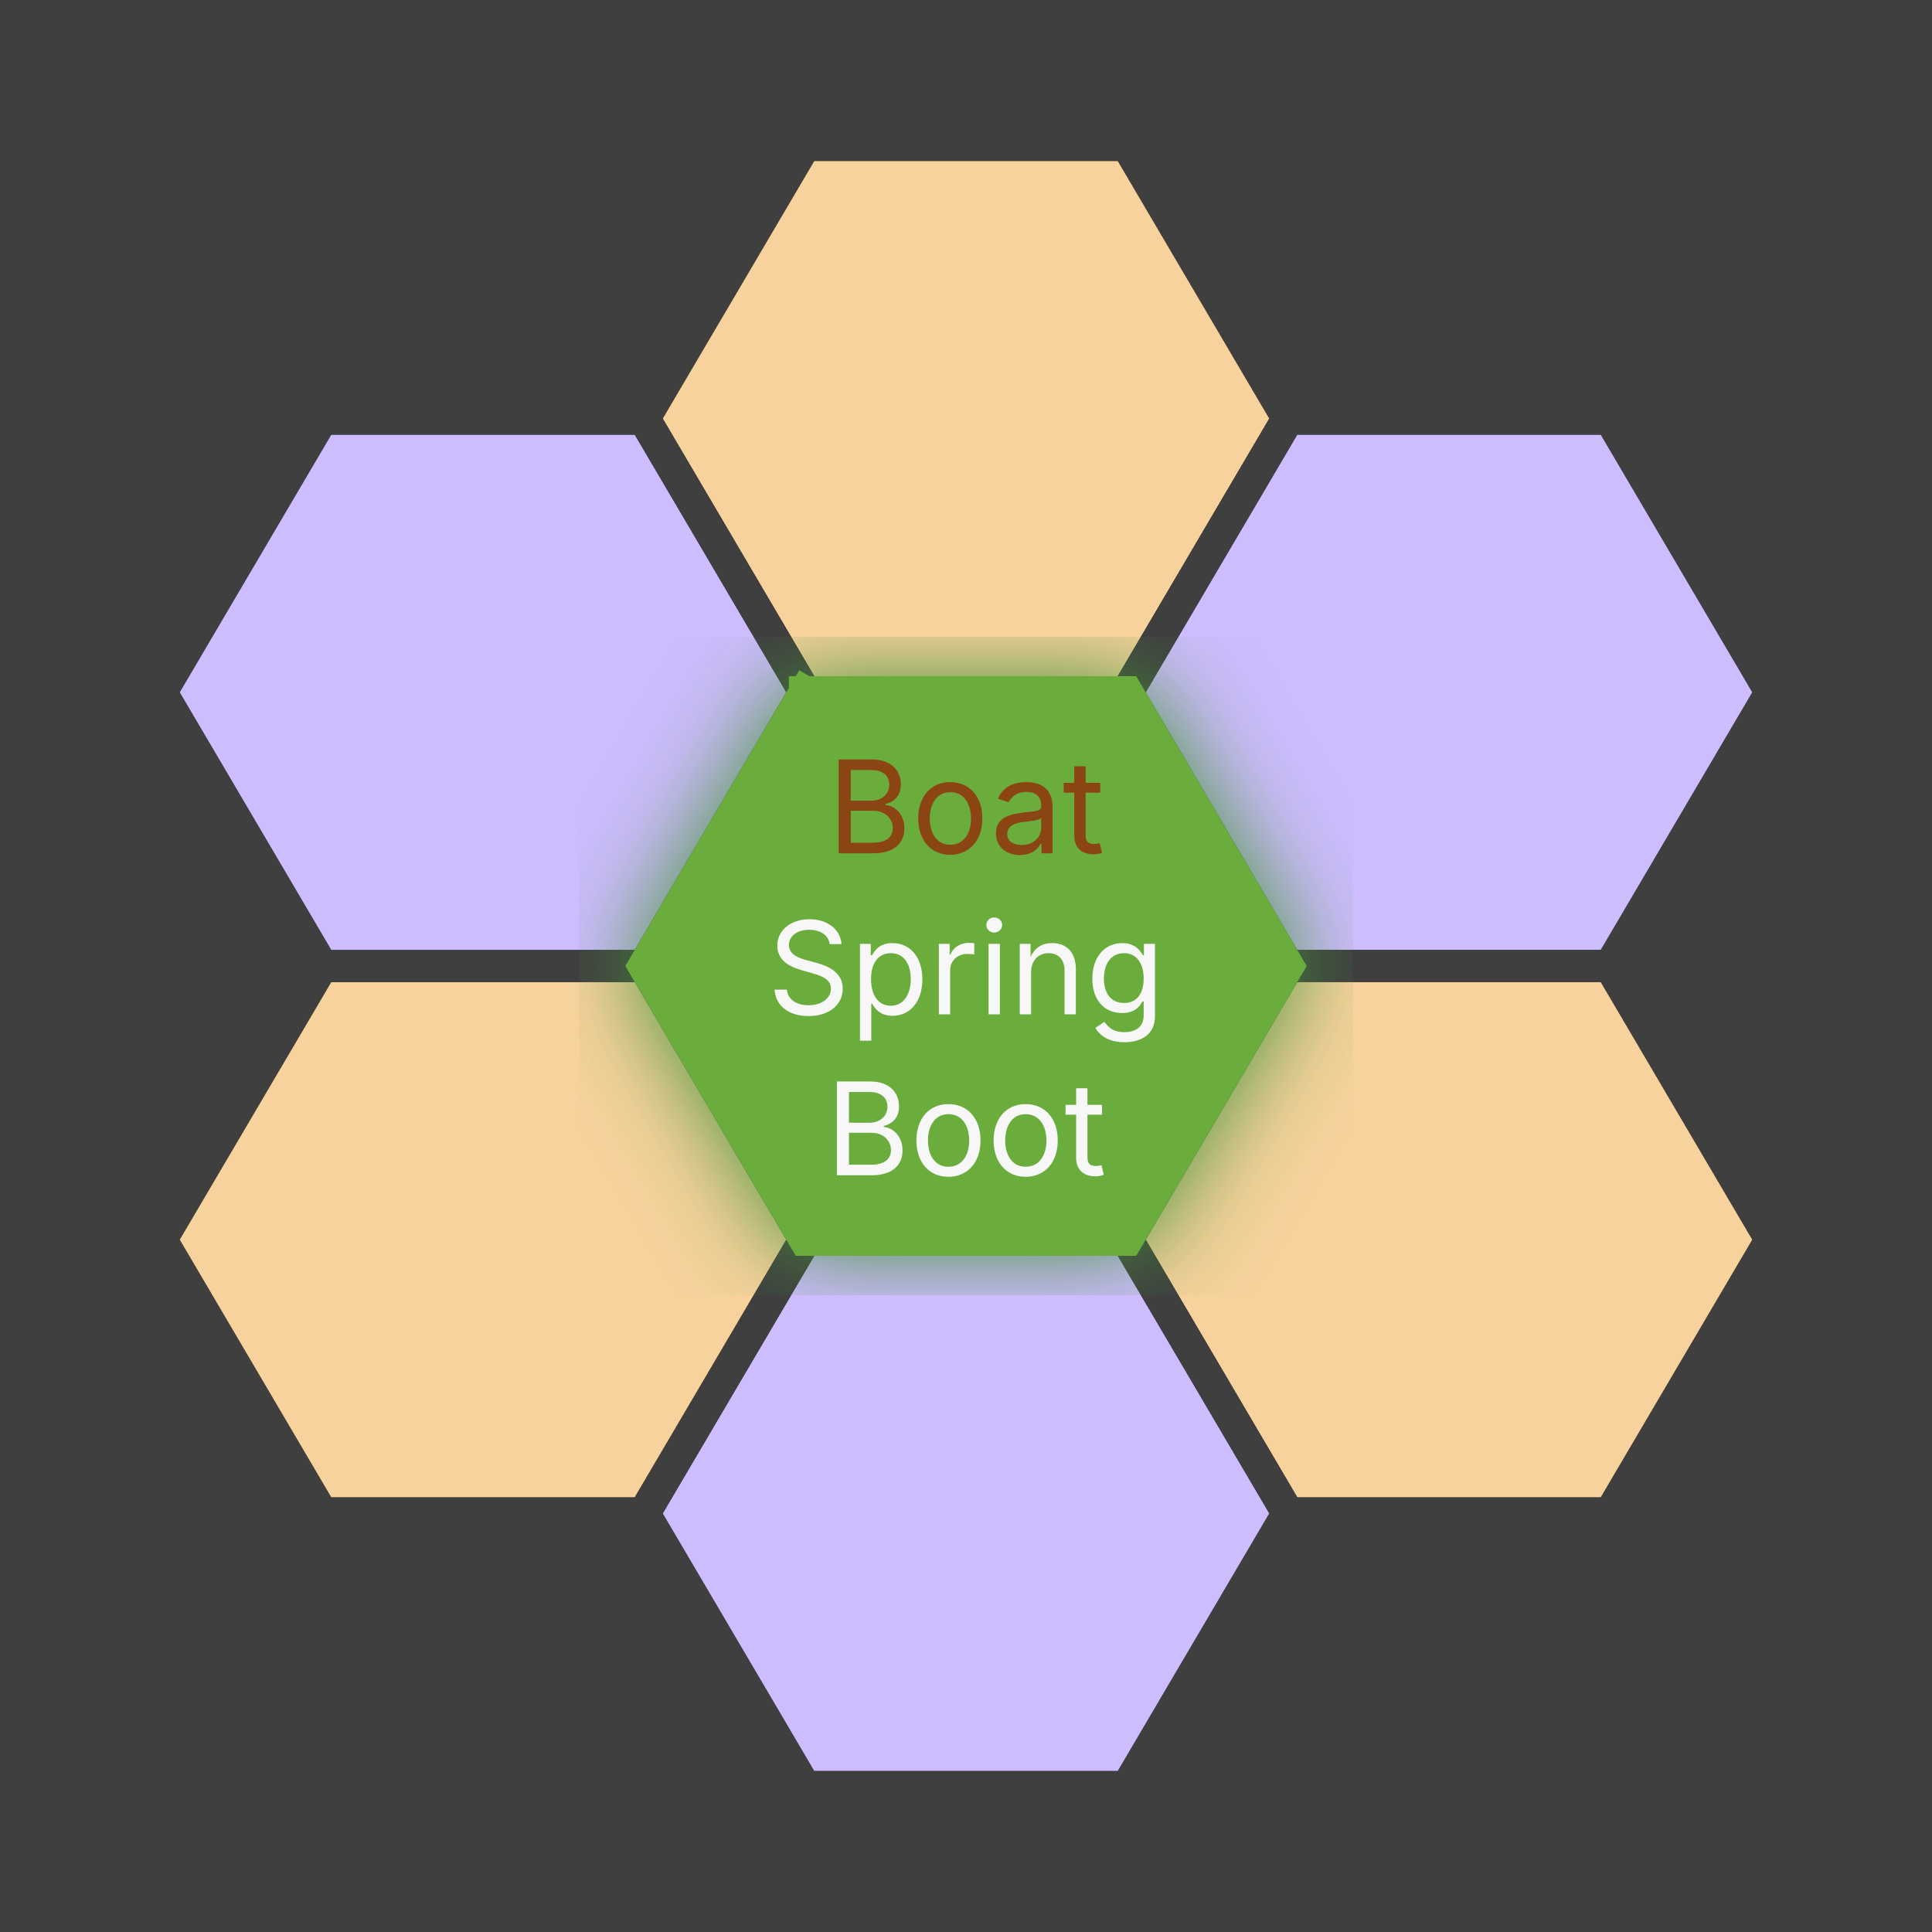
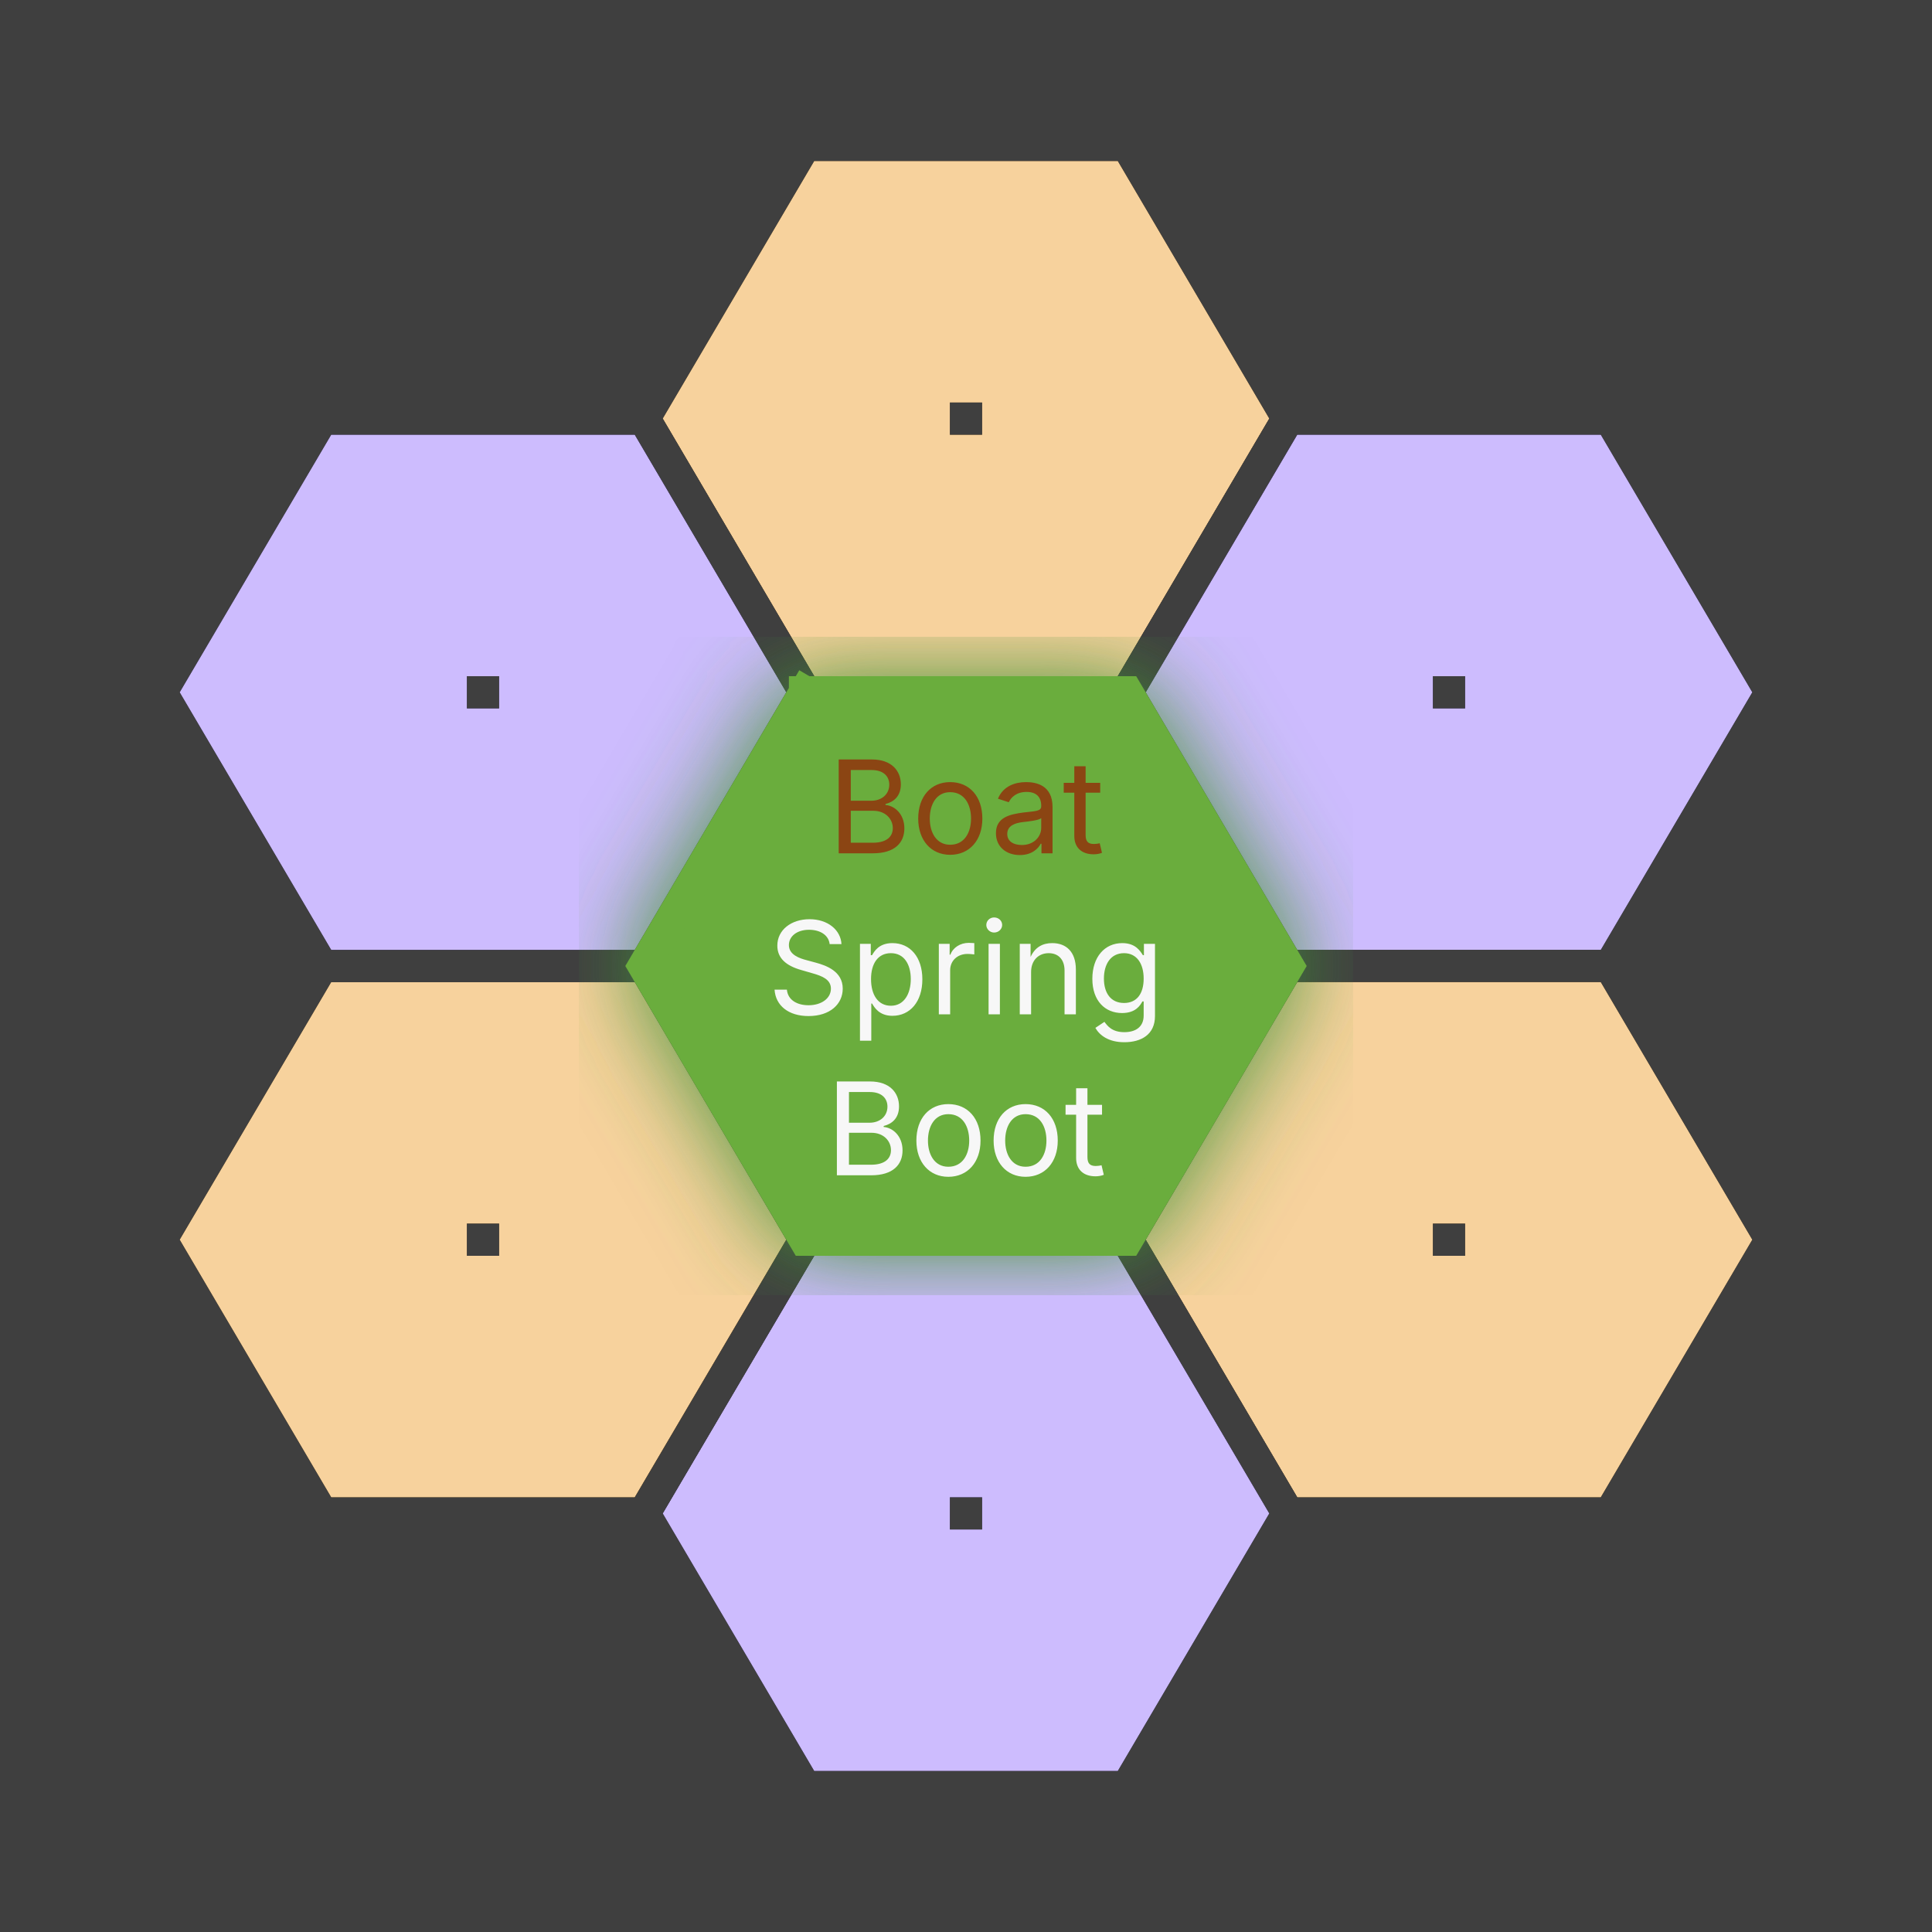
<svg xmlns="http://www.w3.org/2000/svg" width="120" height="120">
  <g id="group-back">
    <rect id="back-global" x="0" y="0" width="120" height="120" fill="#3f3f3f" stroke="none" />
  </g>
  <g id="group-hive" stroke-linecap="square" stroke-miterlimit="100" stroke="#3f3f3f" stroke-width="2" fill="#fefefe">
-     <path id="hive-top" d="M60,60 m-10,-51 l20,0 l10,17 l-10,17 l-20,0 l-10,-17 l10,-17" />
-     <path id="hive-right-top" d="M60,60 m20,-34 l20,0 l10,17 l-10,17 l-20,0 l-10,-17 l10,-17" />
-     <path id="hive-right-bottom" d="M60,60 m20,0 l20,0 l10,17 l-10,17 l-20,0 l-10,-17 l10,-17" />
-     <path id="hive-bottom" d="M60,60 m-10,17 l20,0 l10,17 l-10,17 l-20,0 l-10,-17 l10,-17" />
-     <path id="hive-left-bottom" d="M60,60 m-40,0 l20,0 l10,17 l-10,17 l-20,0 l-10,-17 l10,-17" />
-     <path id="hive-left-top" d="M60,60 m-40,-34 l20,0 l10,17 l-10,17 l-20,0 l-10,-17 l10,-17" />
+     <path id="hive-t" d="M60,26 m-10,-17 l20,0 l10,17 l-10,17 l-20,0 l-10,-17 l10,-17" />
+     <path id="hive-rt" d="M90,43 m-10,-17 l20,0 l10,17 l-10,17 l-20,0 l-10,-17 l10,-17" />
+     <path id="hive-rb" d="M90,77 m-10,-17 l20,0 l10,17 l-10,17 l-20,0 l-10,-17 l10,-17" />
+     <path id="hive-b" d="M60,94 m-10,-17 l20,0 l10,17 l-10,17 l-20,0 l-10,-17 l10,-17" />
+     <path id="hive-lb" d="M30,77 m-10,-17 l20,0 l10,17 l-10,17 l-20,0 l-10,-17 l10,-17" />
+     <path id="hive-lt" d="M30,43 m-10,-17 l20,0 l10,17 l-10,17 l-20,0 l-10,-17 l10,-17" />
  </g>
  <g id="group-color" stroke-linecap="square" stroke-miterlimit="100" stroke="#3f3f3f" stroke-width="2" fill-opacity="0.382">
-     <path id="color-top" d="M60,60 m-10,-51 l20,0 l10,17 l-10,17 l-20,0 l-10,-17 l10,-17" fill="#ec8b00" />
-     <path id="color-right-top" d="M60,60 m20,-34 l20,0 l10,17 l-10,17 l-20,0 l-10,-17 l10,-17" fill="#7f52ff" />
-     <path id="color-right-bottom" d="M60,60 m20,0 l20,0 l10,17 l-10,17 l-20,0 l-10,-17 l10,-17" fill="#ec8b00" />
-     <path id="color-bottom" d="M60,60 m-10,17 l20,0 l10,17 l-10,17 l-20,0 l-10,-17 l10,-17" fill="#7f52ff" />
-     <path id="color-left-bottom" d="M60,60 m-40,0 l20,0 l10,17 l-10,17 l-20,0 l-10,-17 l10,-17" fill="#ec8b00" />
-     <path id="color-left-top" d="M60,60 m-40,-34 l20,0 l10,17 l-10,17 l-20,0 l-10,-17 l10,-17" fill="#7f52ff" />
+     <path id="color-t" d="M60,26 m-10,-17 l20,0 l10,17 l-10,17 l-20,0 l-10,-17 l10,-17" fill="#ec8b00" />
+     <path id="color-rt" d="M90,43 m-10,-17 l20,0 l10,17 l-10,17 l-20,0 l-10,-17 l10,-17" fill="#7f52ff" />
+     <path id="color-rb" d="M90,77 m-10,-17 l20,0 l10,17 l-10,17 l-20,0 l-10,-17 l10,-17" fill="#ec8b00" />
+     <path id="color-b" d="M60,94 m-10,-17 l20,0 l10,17 l-10,17 l-20,0 l-10,-17 l10,-17" fill="#7f52ff" />
+     <path id="color-lb" d="M30,77 m-10,-17 l20,0 l10,17 l-10,17 l-20,0 l-10,-17 l10,-17" fill="#ec8b00" />
+     <path id="color-lt" d="M30,43 m-10,-17 l20,0 l10,17 l-10,17 l-20,0 l-10,-17 l10,-17" fill="#7f52ff" />
  </g>
  <g id="group-title">
    <path id="title-back" d="M60,60 m-10,-17 l20,0 l10,17 l-10,17 l-20,0 l-10,-17 l10,-17" stroke-linecap="square" stroke-miterlimit="100" stroke-width="2" stroke="#6aad3d" fill="#6aad3d" filter="url(#filter-light)" />
    <g id="group-title-text" text-anchor="middle" font-family="Inter,Arial,sans-serif" font-size="8">
      <text id="text-boat" x="60" y="53" fill="SaddleBrown">
        Boat
      </text>
      <text id="text-spring" x="60" y="63" fill="#f7f7f7">
        Spring
      </text>
      <text id="text-boot" x="60" y="73" fill="#f7f7f7">
        Boot
      </text>
    </g>
  </g>
  <defs>
    <filter id="filter-light">
      <feColorMatrix result="colorOut" in="SourceGraphic" values="0.416 0 0 0 0                              0 0.678 0 0 0                              0 0 0.867 0 0                              0 0 0 1 0" />
      <feGaussianBlur result="blurOut" in="colorOut" stdDeviation="3" />
      <feBlend in="SourceGraphic" in2="blurOut" mode="normal" />
    </filter>
  </defs>
</svg>
